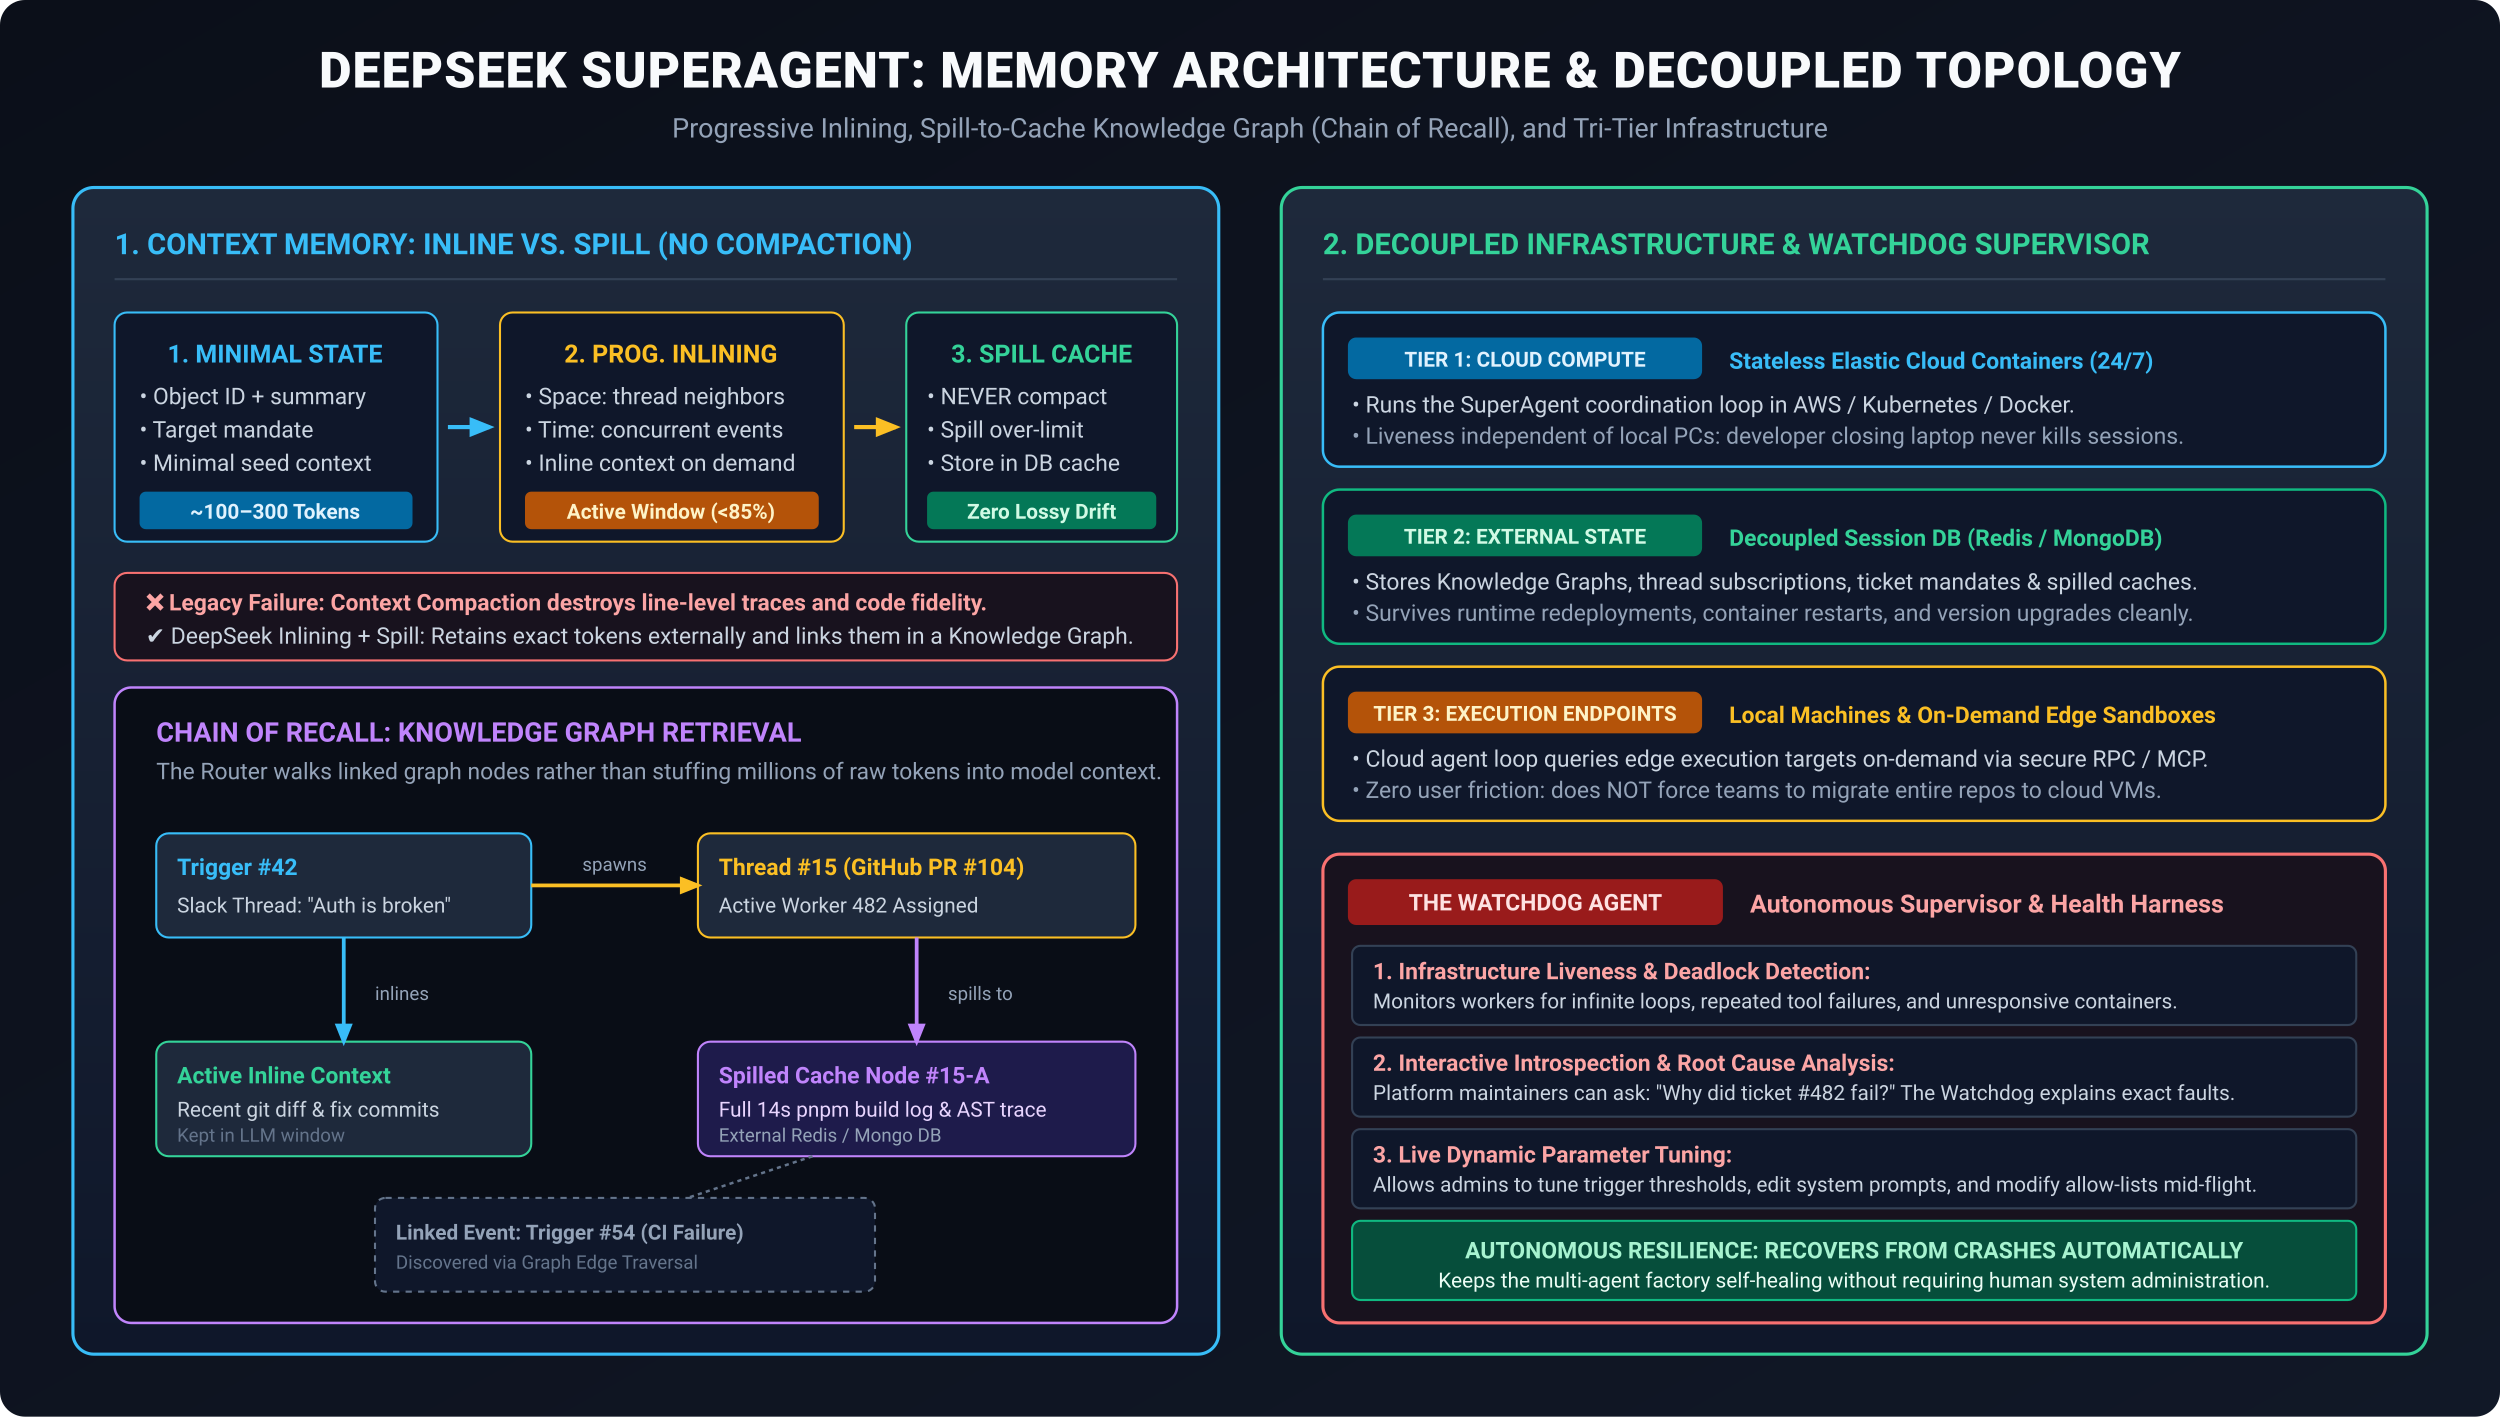
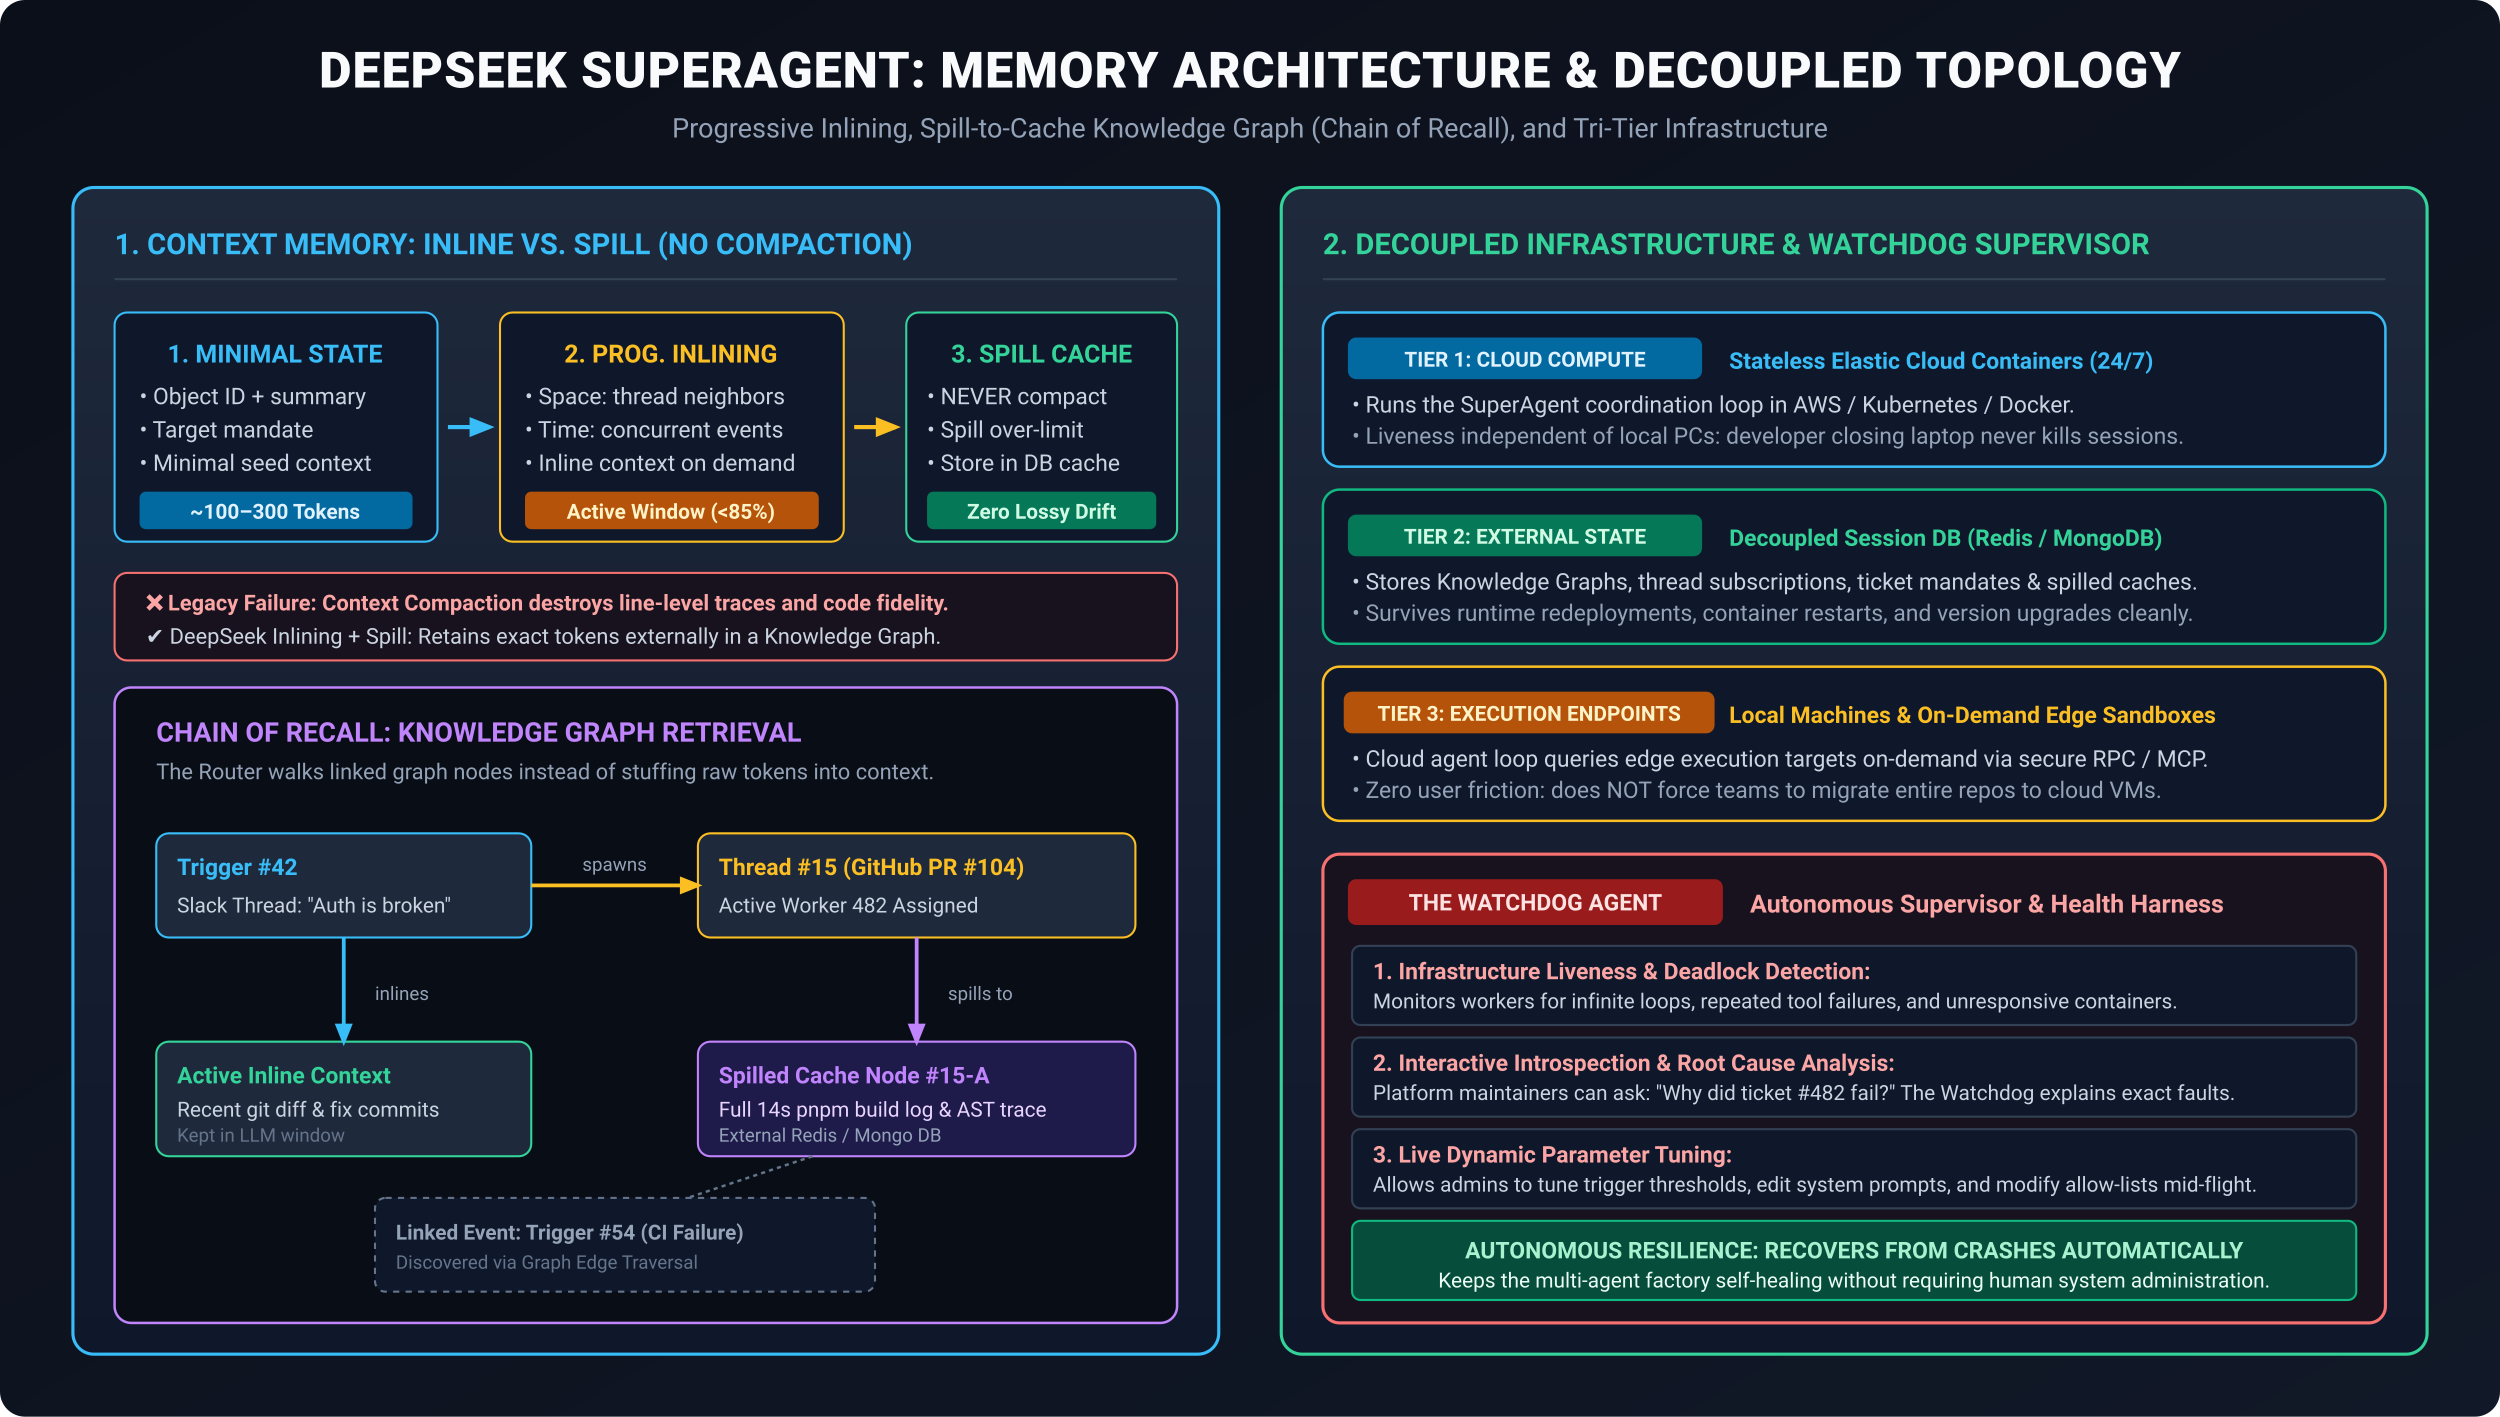
<svg xmlns="http://www.w3.org/2000/svg" viewBox="0 0 1200 680" width="100%" height="100%">
  <defs>
    <linearGradient id="bgGrad2" x1="0%" y1="0%" x2="100%" y2="100%">
      <stop offset="0%" stop-color="#0b0f19" />
      <stop offset="100%" stop-color="#111827" />
    </linearGradient>
    <linearGradient id="cardGrad2" x1="0%" y1="0%" x2="0%" y2="100%">
      <stop offset="0%" stop-color="#1e293b" />
      <stop offset="100%" stop-color="#0f172a" />
    </linearGradient>
    <marker id="arrowCyan2" viewBox="0 0 10 10" refX="8" refY="5" markerWidth="6" markerHeight="6" orient="auto-start-reverse">
      <path d="M 0 1 L 10 5 L 0 9 z" fill="#38bdf8" />
    </marker>
    <marker id="arrowGreen2" viewBox="0 0 10 10" refX="8" refY="5" markerWidth="6" markerHeight="6" orient="auto-start-reverse">
      <path d="M 0 1 L 10 5 L 0 9 z" fill="#34d399" />
    </marker>
    <marker id="arrowAmber2" viewBox="0 0 10 10" refX="8" refY="5" markerWidth="6" markerHeight="6" orient="auto-start-reverse">
      <path d="M 0 1 L 10 5 L 0 9 z" fill="#fbbf24" />
    </marker>
    <marker id="arrowPurple2" viewBox="0 0 10 10" refX="8" refY="5" markerWidth="6" markerHeight="6" orient="auto-start-reverse">
      <path d="M 0 1 L 10 5 L 0 9 z" fill="#c084fc" />
    </marker>
  </defs>
  <style>
    text { font-family: system-ui, -apple-system, 'Segoe UI', Roboto, Helvetica, Arial, sans-serif; }
    .mono { font-family: ui-monospace, SFMono-Regular, Menlo, Monaco, Consolas, monospace; }
  </style>
  <rect width="1200" height="680" fill="url(#bgGrad2)" rx="12" />
  <text x="600" y="42" fill="#f8fafc" font-size="24" font-weight="800" text-anchor="middle" letter-spacing="0.5">
    DEEPSEEK SUPERAGENT: MEMORY ARCHITECTURE &amp; DECOUPLED TOPOLOGY
  </text>
  <text x="600" y="66" fill="#94a3b8" font-size="13" text-anchor="middle">
    Progressive Inlining, Spill-to-Cache Knowledge Graph (Chain of Recall), and Tri-Tier Infrastructure
  </text>
  <rect x="35" y="90" width="550" height="560" rx="10" fill="url(#cardGrad2)" stroke="#38bdf8" stroke-width="1.5" />
  <text x="55" y="122" fill="#38bdf8" font-size="14" font-weight="700">1. CONTEXT MEMORY: INLINE VS. SPILL (NO COMPACTION)</text>
  <line x1="55" y1="134" x2="565" y2="134" stroke="#334155" stroke-width="1" />
  <g transform="translate(55, 150)">
    <rect width="155" height="110" rx="6" fill="#0f172a" stroke="#38bdf8" stroke-width="1" />
    <text x="77" y="24" fill="#38bdf8" font-size="12" font-weight="700" text-anchor="middle">1. MINIMAL STATE</text>
    <text x="12" y="44" fill="#cbd5e1" font-size="11">• Object ID + summary</text>
    <text x="12" y="60" fill="#cbd5e1" font-size="11">• Target mandate</text>
    <text x="12" y="76" fill="#cbd5e1" font-size="11">• Minimal seed context</text>
    <rect x="12" y="86" width="131" height="18" rx="3" fill="#0369a1" />
    <text x="77" y="99" fill="#e0f2fe" font-size="10" font-weight="600" text-anchor="middle">~100–300 Tokens</text>
  </g>
  <line x1="215" y1="205" x2="235" y2="205" stroke="#38bdf8" stroke-width="2" marker-end="url(#arrowCyan2)" />
  <g transform="translate(240, 150)">
    <rect width="165" height="110" rx="6" fill="#0f172a" stroke="#fbbf24" stroke-width="1" />
    <text x="82" y="24" fill="#fbbf24" font-size="12" font-weight="700" text-anchor="middle">2. PROG. INLINING</text>
    <text x="12" y="44" fill="#cbd5e1" font-size="11">• Space: thread neighbors</text>
    <text x="12" y="60" fill="#cbd5e1" font-size="11">• Time: concurrent events</text>
    <text x="12" y="76" fill="#cbd5e1" font-size="11">• Inline context on demand</text>
    <rect x="12" y="86" width="141" height="18" rx="3" fill="#b45309" />
    <text x="82" y="99" fill="#fef3c7" font-size="10" font-weight="600" text-anchor="middle">Active Window (&lt;85%)</text>
  </g>
  <line x1="410" y1="205" x2="430" y2="205" stroke="#fbbf24" stroke-width="2" marker-end="url(#arrowAmber2)" />
  <g transform="translate(435, 150)">
    <rect width="130" height="110" rx="6" fill="#0f172a" stroke="#34d399" stroke-width="1" />
    <text x="65" y="24" fill="#34d399" font-size="12" font-weight="700" text-anchor="middle">3. SPILL CACHE</text>
    <text x="10" y="44" fill="#cbd5e1" font-size="11">• NEVER compact</text>
    <text x="10" y="60" fill="#cbd5e1" font-size="11">• Spill over-limit</text>
    <text x="10" y="76" fill="#cbd5e1" font-size="11">• Store in DB cache</text>
    <rect x="10" y="86" width="110" height="18" rx="3" fill="#047857" />
    <text x="65" y="99" fill="#d1fae5" font-size="10" font-weight="600" text-anchor="middle">Zero Lossy Drift</text>
  </g>
  <rect x="55" y="275" width="510" height="42" rx="6" fill="#18121e" stroke="#f87171" stroke-width="1" />
-   <text x="70" y="293" fill="#fca5a5" font-size="11" font-weight="700">❌ Legacy Failure: Context Compaction destroys line-level traces and code fidelity.</text>
-   <text x="70" y="309" fill="#cbd5e1" font-size="11">✔️ DeepSeek Inlining + Spill: Retains exact tokens externally and links them in a Knowledge Graph.</text>
+   <text x="70" y="293" fill="#fca5a5" font-size="10.5" font-weight="700">❌ Legacy Failure: Context Compaction destroys line-level traces and code fidelity.</text>
+   <text x="70" y="309" fill="#cbd5e1" font-size="10.5">✔️ DeepSeek Inlining + Spill: Retains exact tokens externally in a Knowledge Graph.</text>
  <rect x="55" y="330" width="510" height="305" rx="8" fill="#090d16" stroke="#c084fc" stroke-width="1.2" />
  <text x="75" y="356" fill="#c084fc" font-size="13" font-weight="700">CHAIN OF RECALL: KNOWLEDGE GRAPH RETRIEVAL</text>
-   <text x="75" y="374" fill="#94a3b8" font-size="11">The Router walks linked graph nodes rather than stuffing millions of raw tokens into model context.</text>
+   <text x="75" y="374" fill="#94a3b8" font-size="10.5">The Router walks linked graph nodes instead of stuffing raw tokens into context.</text>
  <rect x="75" y="400" width="180" height="50" rx="6" fill="#1e293b" stroke="#38bdf8" />
  <text x="85" y="420" fill="#38bdf8" font-size="11" font-weight="700">Trigger #42</text>
  <text x="85" y="438" fill="#cbd5e1" font-size="10">Slack Thread: "Auth is broken"</text>
  <rect x="335" y="400" width="210" height="50" rx="6" fill="#1e293b" stroke="#fbbf24" />
  <text x="345" y="420" fill="#fbbf24" font-size="11" font-weight="700">Thread #15 (GitHub PR #104)</text>
  <text x="345" y="438" fill="#cbd5e1" font-size="10">Active Worker 482 Assigned</text>
  <rect x="75" y="500" width="180" height="55" rx="6" fill="#1e293b" stroke="#34d399" />
  <text x="85" y="520" fill="#34d399" font-size="11" font-weight="700">Active Inline Context</text>
  <text x="85" y="536" fill="#cbd5e1" font-size="10">Recent git diff &amp; fix commits</text>
  <text x="85" y="548" fill="#64748b" font-size="9">Kept in LLM window</text>
  <rect x="335" y="500" width="210" height="55" rx="6" fill="#1e1b4b" stroke="#c084fc" />
  <text x="345" y="520" fill="#c084fc" font-size="11" font-weight="700">Spilled Cache Node #15-A</text>
  <text x="345" y="536" fill="#e9d5ff" font-size="10">Full 14s pnpm build log &amp; AST trace</text>
  <text x="345" y="548" fill="#94a3b8" font-size="9">External Redis / Mongo DB</text>
  <line x1="255" y1="425" x2="335" y2="425" stroke="#fbbf24" stroke-width="1.8" marker-end="url(#arrowAmber2)" />
  <text x="295" y="418" fill="#94a3b8" font-size="9" text-anchor="middle">spawns</text>
  <line x1="440" y1="450" x2="440" y2="500" stroke="#c084fc" stroke-width="1.8" marker-end="url(#arrowPurple2)" />
  <text x="455" y="480" fill="#94a3b8" font-size="9">spills to</text>
  <line x1="165" y1="450" x2="165" y2="500" stroke="#38bdf8" stroke-width="1.8" marker-end="url(#arrowCyan2)" />
  <text x="180" y="480" fill="#94a3b8" font-size="9">inlines</text>
  <rect x="180" y="575" width="240" height="45" rx="5" fill="#0f172a" stroke="#64748b" stroke-dasharray="3,3" />
  <text x="190" y="595" fill="#94a3b8" font-size="10" font-weight="600">Linked Event: Trigger #54 (CI Failure)</text>
  <text x="190" y="609" fill="#64748b" font-size="9">Discovered via Graph Edge Traversal</text>
  <line x1="390" y1="555" x2="330" y2="575" stroke="#64748b" stroke-width="1.2" stroke-dasharray="2,2" />
  <rect x="615" y="90" width="550" height="560" rx="10" fill="url(#cardGrad2)" stroke="#34d399" stroke-width="1.5" />
  <text x="635" y="122" fill="#34d399" font-size="14" font-weight="700">2. DECOUPLED INFRASTRUCTURE &amp; WATCHDOG SUPERVISOR</text>
  <line x1="635" y1="134" x2="1145" y2="134" stroke="#334155" stroke-width="1" />
  <g transform="translate(635, 150)">
    <rect width="510" height="74" rx="8" fill="#0f172a" stroke="#38bdf8" stroke-width="1.2" />
    <rect x="12" y="12" width="170" height="20" rx="4" fill="#0369a1" />
    <text x="97" y="26" fill="#e0f2fe" font-size="10" font-weight="700" text-anchor="middle">TIER 1: CLOUD COMPUTE</text>
    <text x="195" y="27" fill="#38bdf8" font-size="11" font-weight="600">Stateless Elastic Cloud Containers (24/7)</text>
    <text x="14" y="48" fill="#cbd5e1" font-size="11">• Runs the SuperAgent coordination loop in AWS / Kubernetes / Docker.</text>
    <text x="14" y="63" fill="#94a3b8" font-size="11">• Liveness independent of local PCs: developer closing laptop never kills sessions.</text>
  </g>
  <g transform="translate(635, 235)">
    <rect width="510" height="74" rx="8" fill="#0f172a" stroke="#10b981" stroke-width="1.2" />
    <rect x="12" y="12" width="170" height="20" rx="4" fill="#047857" />
    <text x="97" y="26" fill="#d1fae5" font-size="10" font-weight="700" text-anchor="middle">TIER 2: EXTERNAL STATE</text>
    <text x="195" y="27" fill="#34d399" font-size="11" font-weight="600">Decoupled Session DB (Redis / MongoDB)</text>
    <text x="14" y="48" fill="#cbd5e1" font-size="11">• Stores Knowledge Graphs, thread subscriptions, ticket mandates &amp; spilled caches.</text>
    <text x="14" y="63" fill="#94a3b8" font-size="11">• Survives runtime redeployments, container restarts, and version upgrades cleanly.</text>
  </g>
  <g transform="translate(635, 320)">
    <rect width="510" height="74" rx="8" fill="#0f172a" stroke="#fbbf24" stroke-width="1.2" />
-     <rect x="12" y="12" width="170" height="20" rx="4" fill="#b45309" />
-     <text x="97" y="26" fill="#fef3c7" font-size="10" font-weight="700" text-anchor="middle">TIER 3: EXECUTION ENDPOINTS</text>
+     <rect x="10" y="12" width="178" height="20" rx="4" fill="#b45309" />
+     <text x="99" y="26" fill="#fef3c7" font-size="10" font-weight="700" text-anchor="middle">TIER 3: EXECUTION ENDPOINTS</text>
    <text x="195" y="27" fill="#fbbf24" font-size="11" font-weight="600">Local Machines &amp; On-Demand Edge Sandboxes</text>
    <text x="14" y="48" fill="#cbd5e1" font-size="11">• Cloud agent loop queries edge execution targets on-demand via secure RPC / MCP.</text>
    <text x="14" y="63" fill="#94a3b8" font-size="11">• Zero user friction: does NOT force teams to migrate entire repos to cloud VMs.</text>
  </g>
  <g transform="translate(635, 410)">
    <rect width="510" height="225" rx="8" fill="#18121e" stroke="#f87171" stroke-width="1.5" />
    <rect x="12" y="12" width="180" height="22" rx="4" fill="#991b1b" />
    <text x="102" y="27" fill="#fee2e2" font-size="11" font-weight="700" text-anchor="middle">THE WATCHDOG AGENT</text>
    <text x="205" y="28" fill="#fca5a5" font-size="12" font-weight="700">Autonomous Supervisor &amp; Health Harness</text>
    <rect x="14" y="44" width="482" height="38" rx="4" fill="#0f172a" stroke="#334155" />
    <text x="24" y="60" fill="#fca5a5" font-size="11" font-weight="600">1. Infrastructure Liveness &amp; Deadlock Detection:</text>
    <text x="24" y="74" fill="#cbd5e1" font-size="10">Monitors workers for infinite loops, repeated tool failures, and unresponsive containers.</text>
    <rect x="14" y="88" width="482" height="38" rx="4" fill="#0f172a" stroke="#334155" />
    <text x="24" y="104" fill="#fca5a5" font-size="11" font-weight="600">2. Interactive Introspection &amp; Root Cause Analysis:</text>
    <text x="24" y="118" fill="#cbd5e1" font-size="10">Platform maintainers can ask: "Why did ticket #482 fail?" The Watchdog explains exact faults.</text>
    <rect x="14" y="132" width="482" height="38" rx="4" fill="#0f172a" stroke="#334155" />
    <text x="24" y="148" fill="#fca5a5" font-size="11" font-weight="600">3. Live Dynamic Parameter Tuning:</text>
    <text x="24" y="162" fill="#cbd5e1" font-size="10">Allows admins to tune trigger thresholds, edit system prompts, and modify allow-lists mid-flight.</text>
    <rect x="14" y="176" width="482" height="38" rx="4" fill="#064e3b" stroke="#10b981" />
    <text x="255" y="194" fill="#a7f3d0" font-size="11" font-weight="700" text-anchor="middle">AUTONOMOUS RESILIENCE: RECOVERS FROM CRASHES AUTOMATICALLY</text>
    <text x="255" y="208" fill="#ecfdf5" font-size="10" text-anchor="middle">Keeps the multi-agent factory self-healing without requiring human system administration.</text>
  </g>
</svg>
